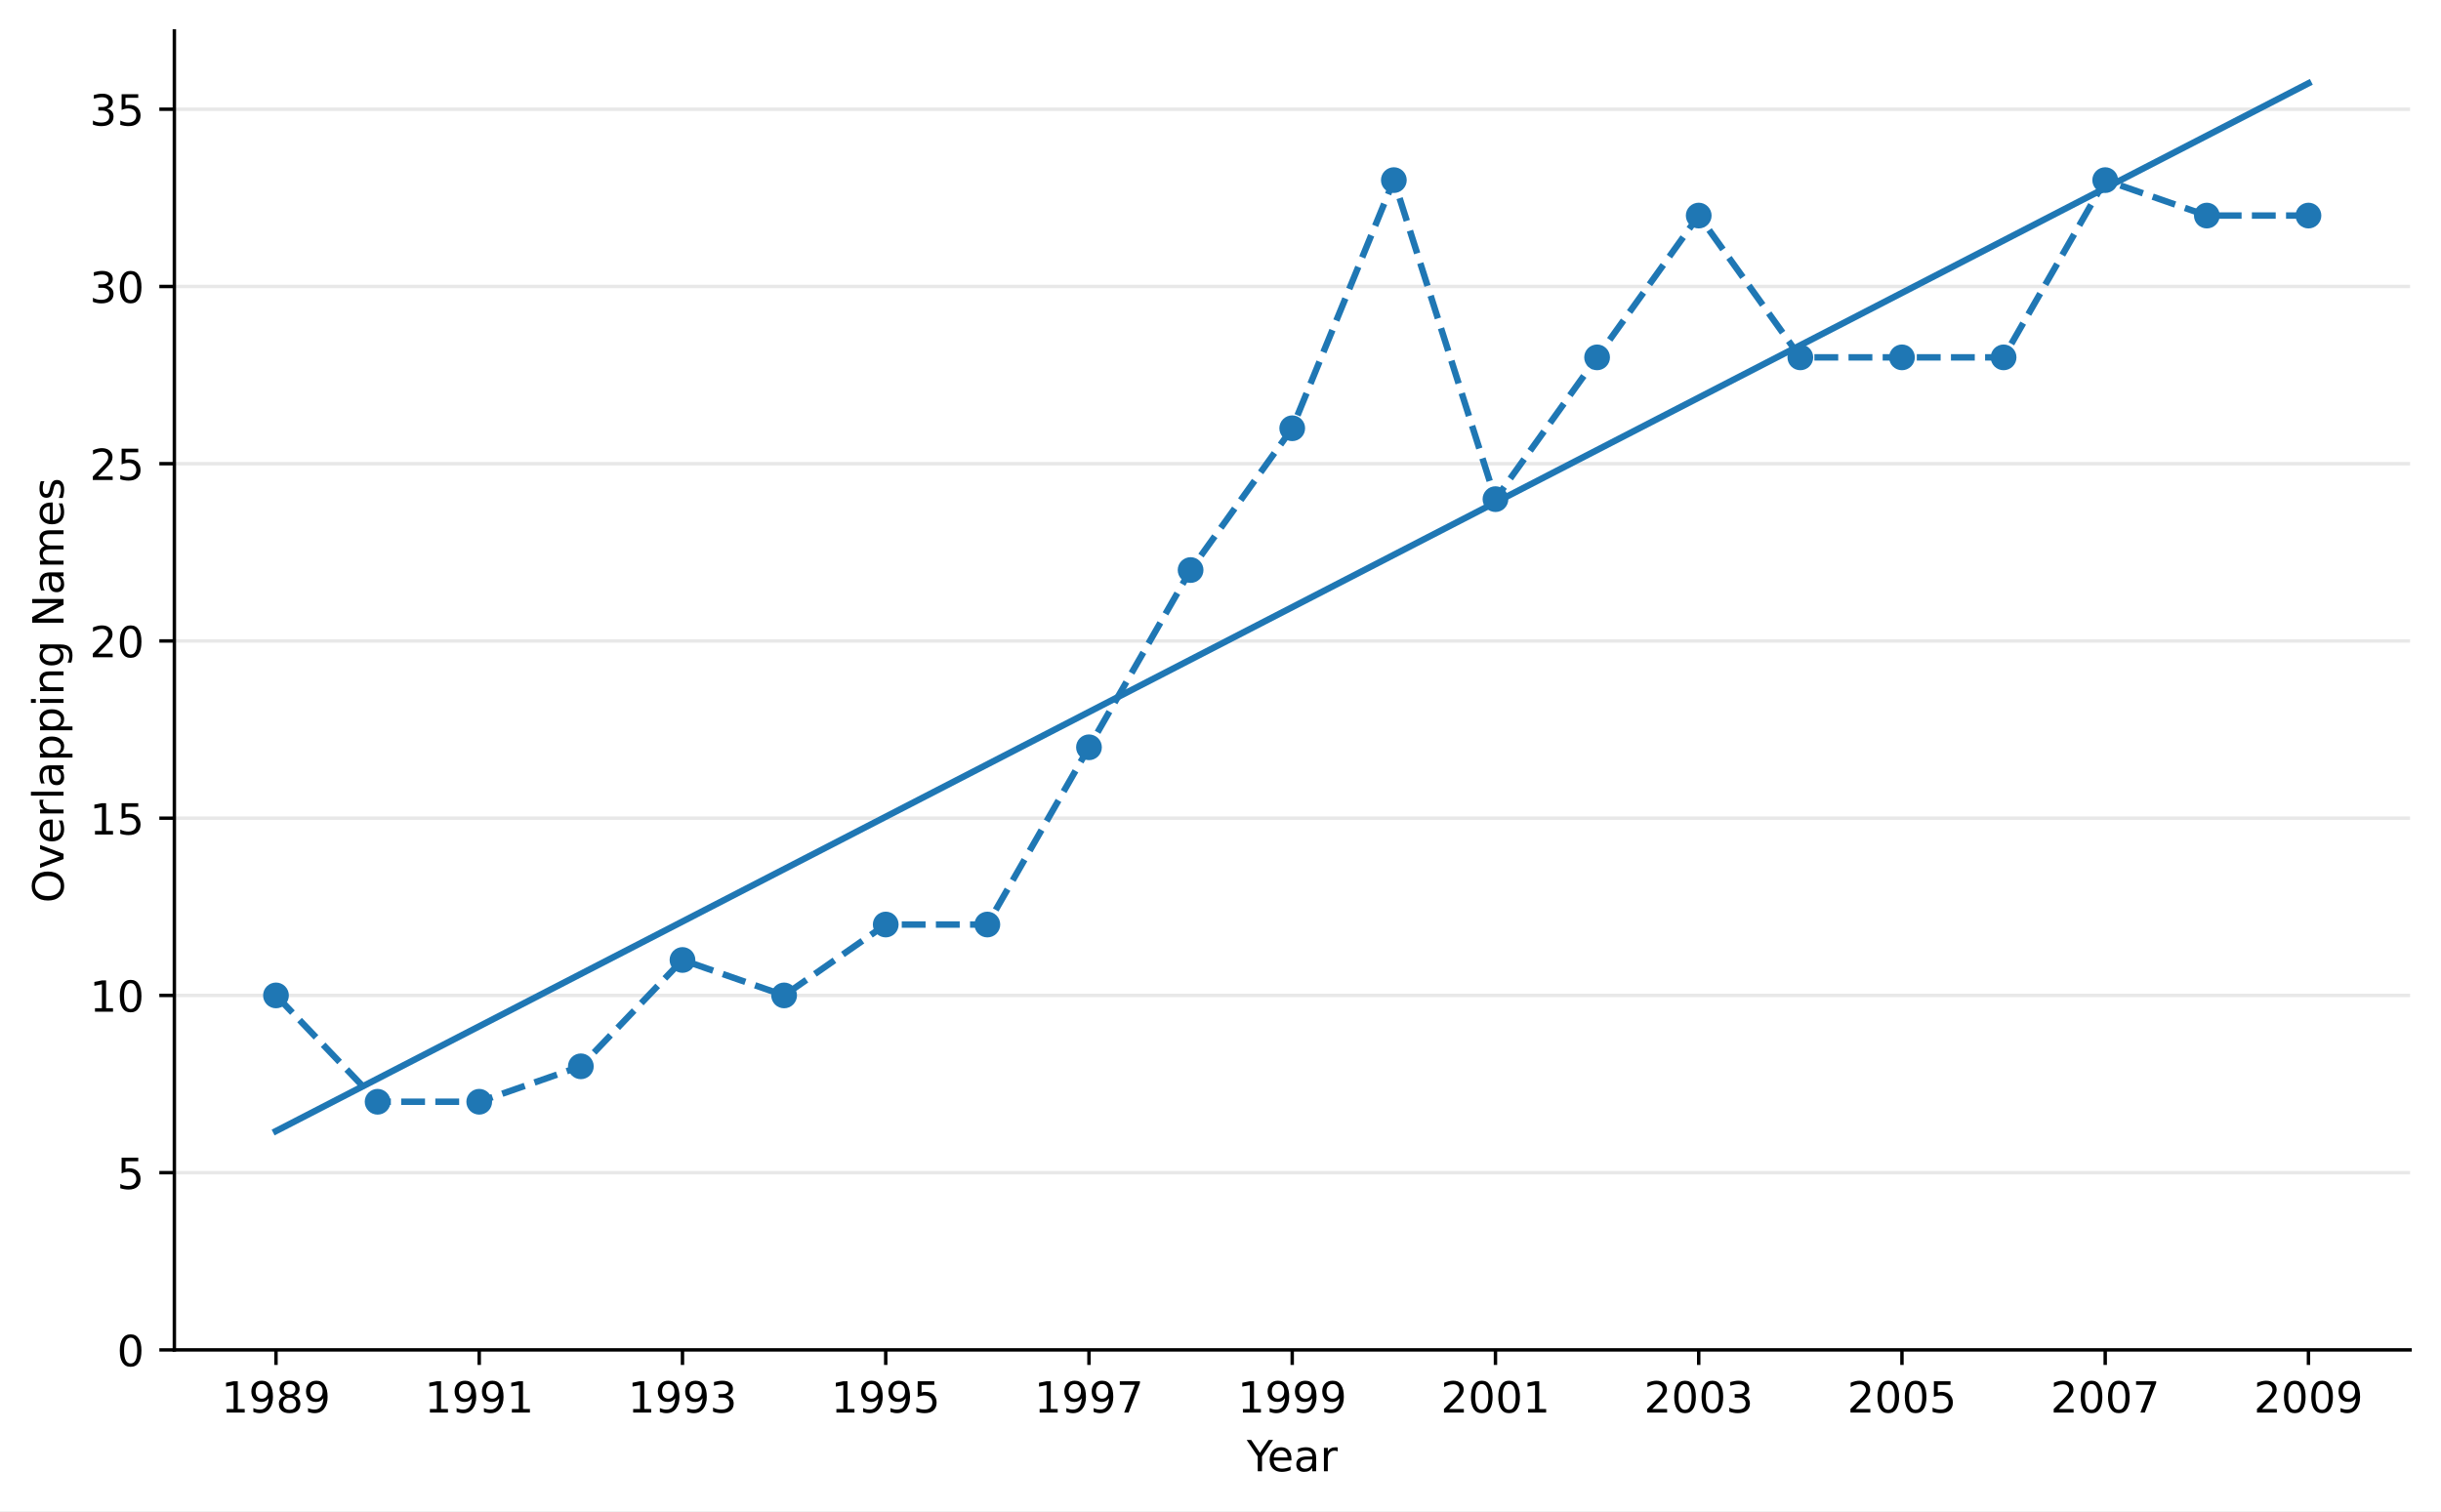
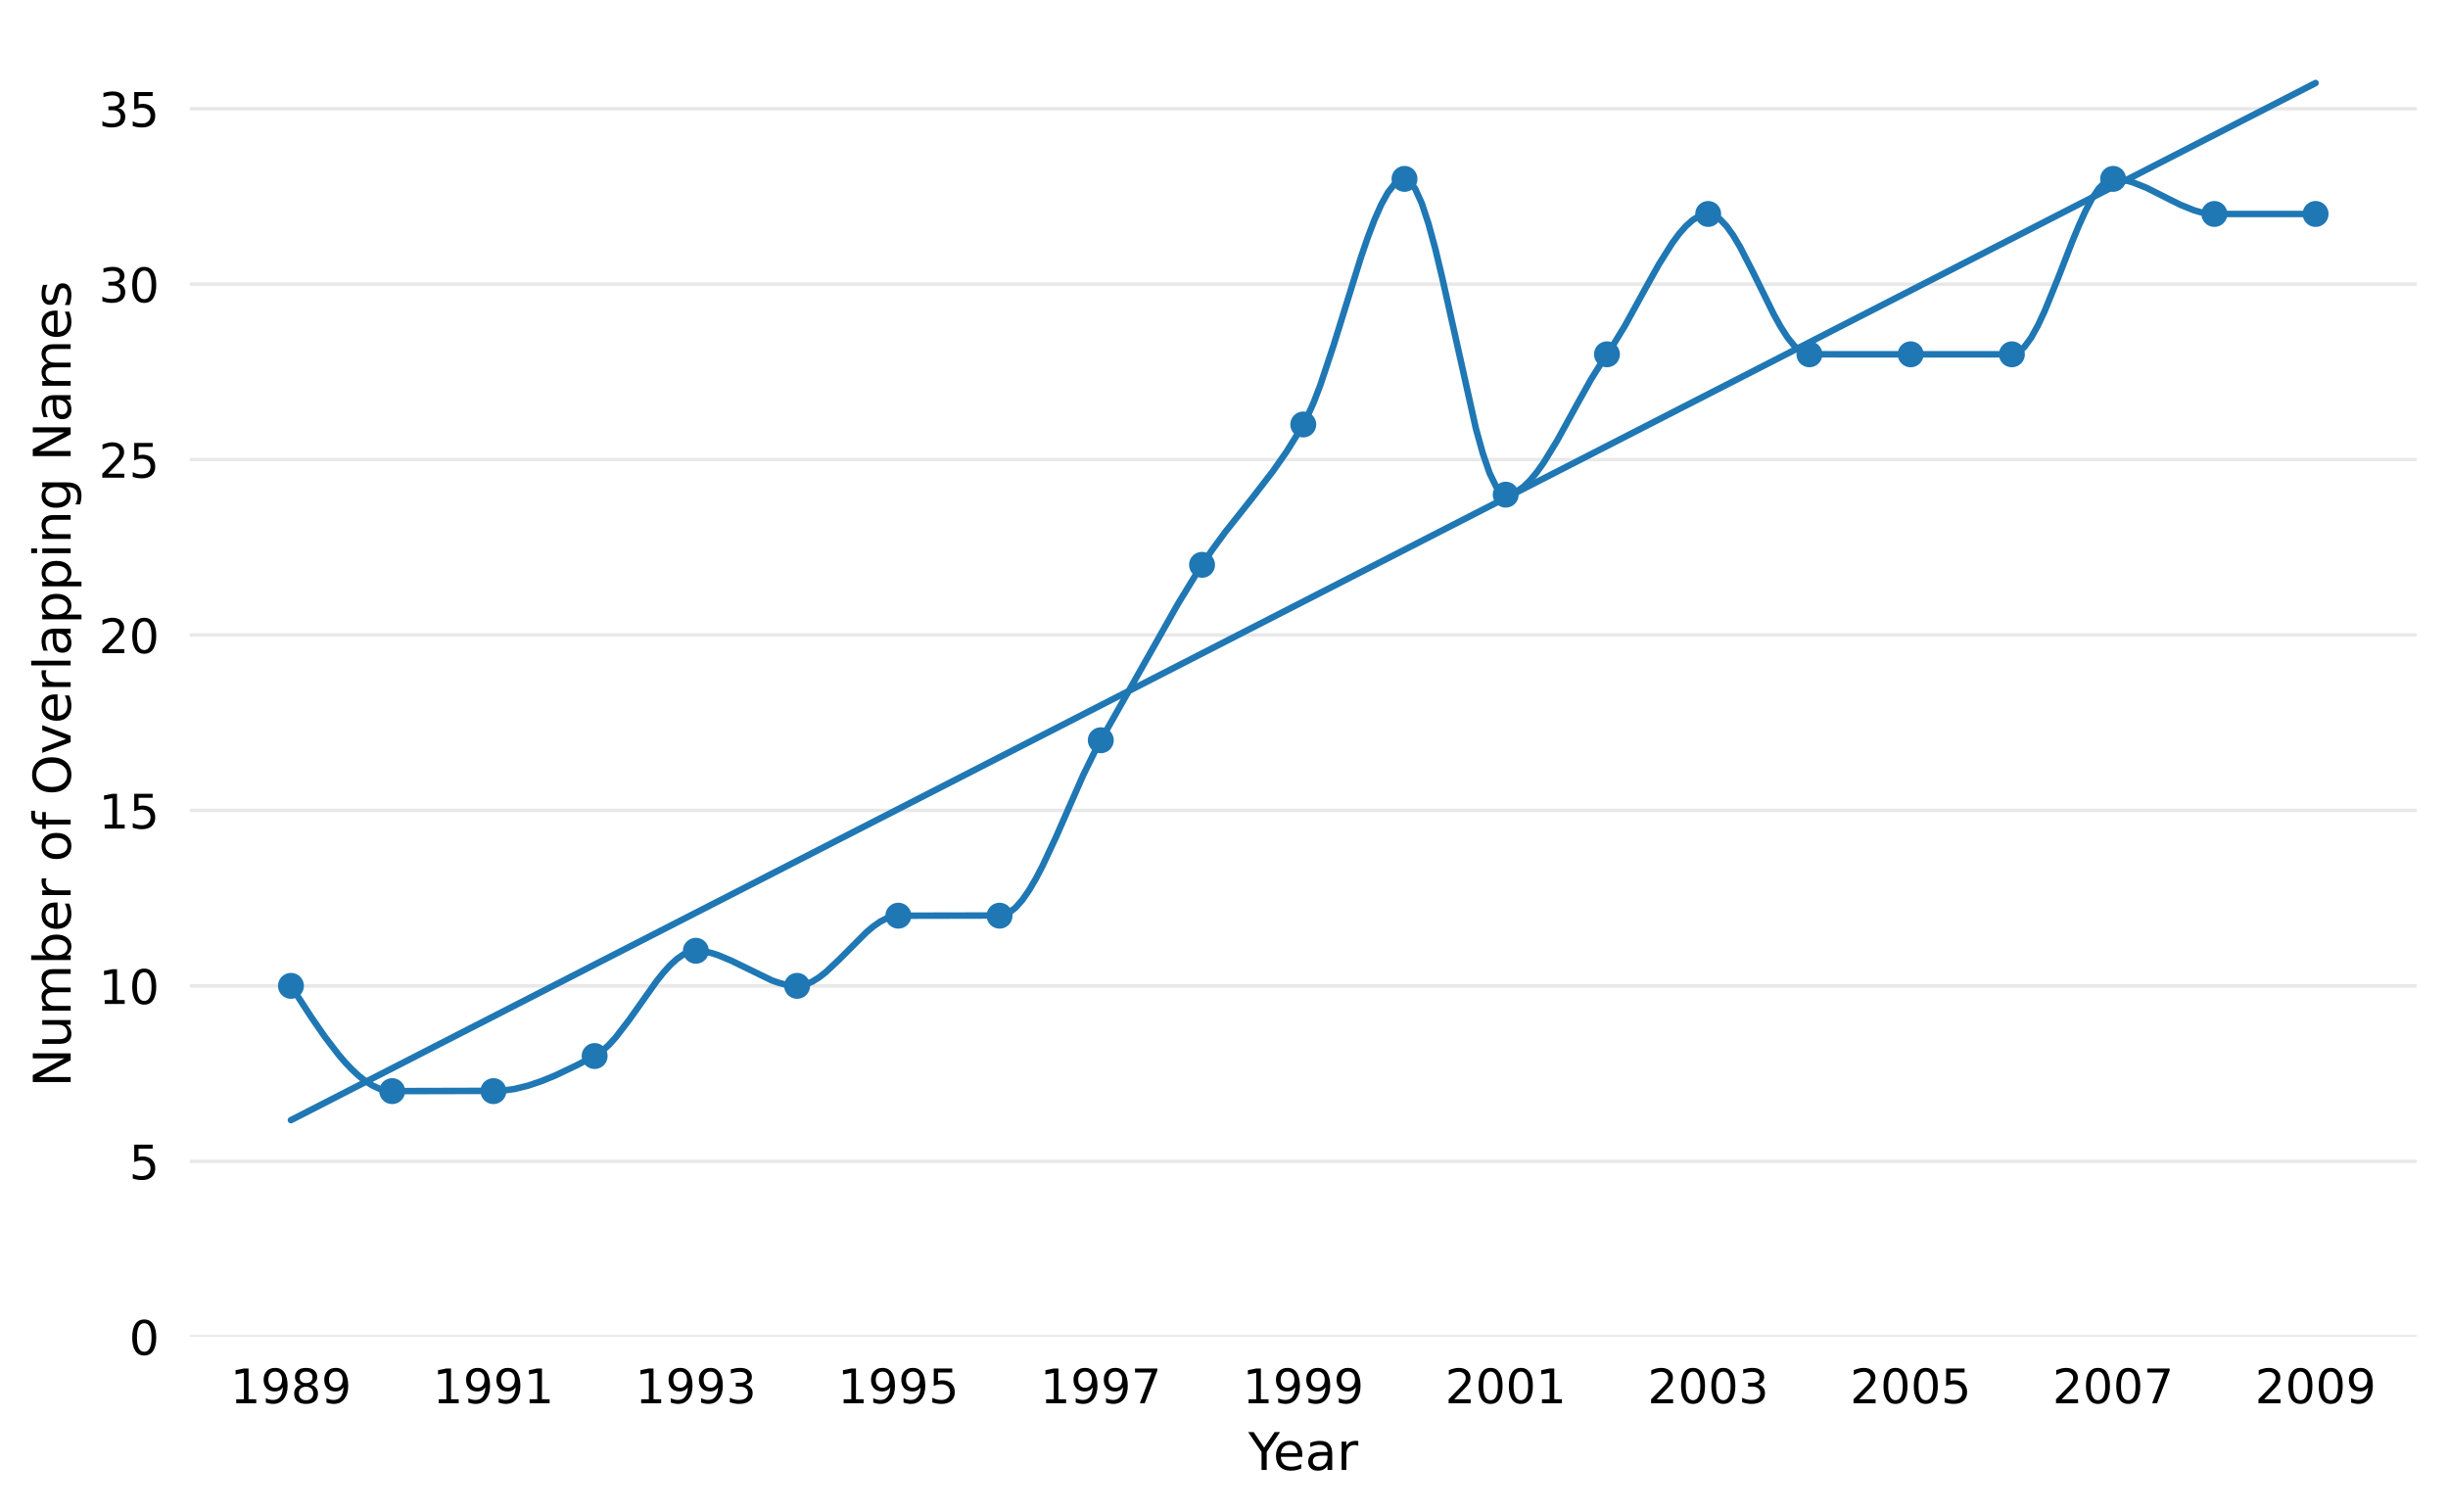
- <svg xmlns="http://www.w3.org/2000/svg" xmlns:xlink="http://www.w3.org/1999/xlink" width="568.433pt" height="351.996pt" viewBox="0 0 568.433 351.996" version="1.1">
+ <svg xmlns="http://www.w3.org/2000/svg" xmlns:xlink="http://www.w3.org/1999/xlink" width="565.341pt" height="349.14pt" viewBox="0 0 565.341 349.14" version="1.1">
  <defs>
    <style type="text/css">*{stroke-linejoin: round; stroke-linecap: butt}</style>
  </defs>
  <g id="figure_1">
    <g id="patch_1">
-       <path d="M 0 351.996  L 568.433 351.996  L 568.433 0  L 0 0  z " style="fill: #ffffff" />
+       <path d="M 0 349.14  L 565.341 349.14  L 565.341 0  L 0 0  z " style="fill: #ffffff" />
    </g>
    <g id="axes_1">
      <g id="patch_2">
-         <path d="M 40.603 314.44  L 561.233 314.44  L 561.233 7.2  L 40.603 7.2  z " style="fill: #ffffff" />
+         <path d="M 43.811 308.68  L 558.141 308.68  L 558.141 7.2  L 43.811 7.2  z " style="fill: #ffffff" />
      </g>
      <g id="matplotlib.axis_1">
        <g id="xtick_1">
-           <g id="line2d_1">
-             <defs>
-               <path id="mfd10e57624" d="M 0 0  L 0 3.5  " style="stroke: #000000; stroke-width: 0.8" />
-             </defs>
-             <g>
-               <use xlink:href="#mfd10e57624" x="64.268" y="314.44" style="stroke: #000000; stroke-width: 0.8" />
-             </g>
-           </g>
          <g id="text_1">
-             <g transform="translate(51.54313 329.0384) scale(0.1 -0.1)">
+             <g transform="translate(53.19239 324.0383) scale(0.11 -0.11)">
              <defs>
                <path id="DejaVuSans-31" d="M 794 531  L 1825 531  L 1825 4091  L 703 3866  L 703 4441  L 1819 4666  L 2450 4666  L 2450 531  L 3481 531  L 3481 0  L 794 0  L 794 531  z " transform="scale(0.015625)" />
                <path id="DejaVuSans-39" d="M 703 97  L 703 672  Q 941 559 1184 500  Q 1428 441 1663 441  Q 2288 441 2617 861  Q 2947 1281 2994 2138  Q 2813 1869 2534 1725  Q 2256 1581 1919 1581  Q 1219 1581 811 2004  Q 403 2428 403 3163  Q 403 3881 828 4315  Q 1253 4750 1959 4750  Q 2769 4750 3195 4129  Q 3622 3509 3622 2328  Q 3622 1225 3098 567  Q 2575 -91 1691 -91  Q 1453 -91 1209 -44  Q 966 3 703 97  z M 1959 2075  Q 2384 2075 2632 2365  Q 2881 2656 2881 3163  Q 2881 3666 2632 3958  Q 2384 4250 1959 4250  Q 1534 4250 1286 3958  Q 1038 3666 1038 3163  Q 1038 2656 1286 2365  Q 1534 2075 1959 2075  z " transform="scale(0.015625)" />
                <path id="DejaVuSans-38" d="M 2034 2216  Q 1584 2216 1326 1975  Q 1069 1734 1069 1313  Q 1069 891 1326 650  Q 1584 409 2034 409  Q 2484 409 2743 651  Q 3003 894 3003 1313  Q 3003 1734 2745 1975  Q 2488 2216 2034 2216  z M 1403 2484  Q 997 2584 770 2862  Q 544 3141 544 3541  Q 544 4100 942 4425  Q 1341 4750 2034 4750  Q 2731 4750 3128 4425  Q 3525 4100 3525 3541  Q 3525 3141 3298 2862  Q 3072 2584 2669 2484  Q 3125 2378 3379 2068  Q 3634 1759 3634 1313  Q 3634 634 3220 271  Q 2806 -91 2034 -91  Q 1263 -91 848 271  Q 434 634 434 1313  Q 434 1759 690 2068  Q 947 2378 1403 2484  z M 1172 3481  Q 1172 3119 1398 2916  Q 1625 2713 2034 2713  Q 2441 2713 2670 2916  Q 2900 3119 2900 3481  Q 2900 3844 2670 4047  Q 2441 4250 2034 4250  Q 1625 4250 1398 4047  Q 1172 3844 1172 3481  z " transform="scale(0.015625)" />
              </defs>
              <use xlink:href="#DejaVuSans-31" />
              <use xlink:href="#DejaVuSans-39" transform="translate(63.62305 0)" />
              <use xlink:href="#DejaVuSans-38" transform="translate(127.2461 0)" />
              <use xlink:href="#DejaVuSans-39" transform="translate(190.8691 0)" />
            </g>
          </g>
        </g>
        <g id="xtick_2">
-           <g id="line2d_2">
-             <g>
-               <use xlink:href="#mfd10e57624" x="111.598" y="314.44" style="stroke: #000000; stroke-width: 0.8" />
-             </g>
-           </g>
          <g id="text_2">
-             <g transform="translate(98.87313 329.0384) scale(0.1 -0.1)">
+             <g transform="translate(99.94966 324.0383) scale(0.11 -0.11)">
              <use xlink:href="#DejaVuSans-31" />
              <use xlink:href="#DejaVuSans-39" transform="translate(63.62305 0)" />
              <use xlink:href="#DejaVuSans-39" transform="translate(127.2461 0)" />
              <use xlink:href="#DejaVuSans-31" transform="translate(190.8691 0)" />
            </g>
          </g>
        </g>
        <g id="xtick_3">
-           <g id="line2d_3">
-             <g>
-               <use xlink:href="#mfd10e57624" x="158.928" y="314.44" style="stroke: #000000; stroke-width: 0.8" />
-             </g>
-           </g>
          <g id="text_3">
-             <g transform="translate(146.2031 329.0384) scale(0.1 -0.1)">
+             <g transform="translate(146.7069 324.0383) scale(0.11 -0.11)">
              <defs>
                <path id="DejaVuSans-33" d="M 2597 2516  Q 3050 2419 3304 2112  Q 3559 1806 3559 1356  Q 3559 666 3084 287  Q 2609 -91 1734 -91  Q 1441 -91 1130 -33  Q 819 25 488 141  L 488 750  Q 750 597 1062 519  Q 1375 441 1716 441  Q 2309 441 2620 675  Q 2931 909 2931 1356  Q 2931 1769 2642 2001  Q 2353 2234 1838 2234  L 1294 2234  L 1294 2753  L 1863 2753  Q 2328 2753 2575 2939  Q 2822 3125 2822 3475  Q 2822 3834 2567 4026  Q 2313 4219 1838 4219  Q 1578 4219 1281 4162  Q 984 4106 628 3988  L 628 4550  Q 988 4650 1302 4700  Q 1616 4750 1894 4750  Q 2613 4750 3031 4423  Q 3450 4097 3450 3541  Q 3450 3153 3228 2886  Q 3006 2619 2597 2516  z " transform="scale(0.015625)" />
              </defs>
              <use xlink:href="#DejaVuSans-31" />
              <use xlink:href="#DejaVuSans-39" transform="translate(63.62305 0)" />
              <use xlink:href="#DejaVuSans-39" transform="translate(127.2461 0)" />
              <use xlink:href="#DejaVuSans-33" transform="translate(190.8691 0)" />
            </g>
          </g>
        </g>
        <g id="xtick_4">
-           <g id="line2d_4">
-             <g>
-               <use xlink:href="#mfd10e57624" x="206.258" y="314.44" style="stroke: #000000; stroke-width: 0.8" />
-             </g>
-           </g>
          <g id="text_4">
-             <g transform="translate(193.5331 329.0384) scale(0.1 -0.1)">
+             <g transform="translate(193.4642 324.0383) scale(0.11 -0.11)">
              <defs>
                <path id="DejaVuSans-35" d="M 691 4666  L 3169 4666  L 3169 4134  L 1269 4134  L 1269 2991  Q 1406 3038 1543 3061  Q 1681 3084 1819 3084  Q 2600 3084 3056 2656  Q 3513 2228 3513 1497  Q 3513 744 3044 326  Q 2575 -91 1722 -91  Q 1428 -91 1123 -41  Q 819 9 494 109  L 494 744  Q 775 591 1075 516  Q 1375 441 1709 441  Q 2250 441 2565 725  Q 2881 1009 2881 1497  Q 2881 1984 2565 2268  Q 2250 2553 1709 2553  Q 1456 2553 1204 2497  Q 953 2441 691 2322  L 691 4666  z " transform="scale(0.015625)" />
              </defs>
              <use xlink:href="#DejaVuSans-31" />
              <use xlink:href="#DejaVuSans-39" transform="translate(63.62305 0)" />
              <use xlink:href="#DejaVuSans-39" transform="translate(127.2461 0)" />
              <use xlink:href="#DejaVuSans-35" transform="translate(190.8691 0)" />
            </g>
          </g>
        </g>
        <g id="xtick_5">
-           <g id="line2d_5">
-             <g>
-               <use xlink:href="#mfd10e57624" x="253.588" y="314.44" style="stroke: #000000; stroke-width: 0.8" />
-             </g>
-           </g>
          <g id="text_5">
-             <g transform="translate(240.8631 329.0384) scale(0.1 -0.1)">
+             <g transform="translate(240.2215 324.0383) scale(0.11 -0.11)">
              <defs>
                <path id="DejaVuSans-37" d="M 525 4666  L 3525 4666  L 3525 4397  L 1831 0  L 1172 0  L 2766 4134  L 525 4134  L 525 4666  z " transform="scale(0.015625)" />
              </defs>
              <use xlink:href="#DejaVuSans-31" />
              <use xlink:href="#DejaVuSans-39" transform="translate(63.62305 0)" />
              <use xlink:href="#DejaVuSans-39" transform="translate(127.2461 0)" />
              <use xlink:href="#DejaVuSans-37" transform="translate(190.8691 0)" />
            </g>
          </g>
        </g>
        <g id="xtick_6">
-           <g id="line2d_6">
-             <g>
-               <use xlink:href="#mfd10e57624" x="300.918" y="314.44" style="stroke: #000000; stroke-width: 0.8" />
-             </g>
-           </g>
          <g id="text_6">
-             <g transform="translate(288.1931 329.0384) scale(0.1 -0.1)">
+             <g transform="translate(286.9787 324.0383) scale(0.11 -0.11)">
              <use xlink:href="#DejaVuSans-31" />
              <use xlink:href="#DejaVuSans-39" transform="translate(63.62305 0)" />
              <use xlink:href="#DejaVuSans-39" transform="translate(127.2461 0)" />
              <use xlink:href="#DejaVuSans-39" transform="translate(190.8691 0)" />
            </g>
          </g>
        </g>
        <g id="xtick_7">
-           <g id="line2d_7">
-             <g>
-               <use xlink:href="#mfd10e57624" x="348.248" y="314.44" style="stroke: #000000; stroke-width: 0.8" />
-             </g>
-           </g>
          <g id="text_7">
-             <g transform="translate(335.5231 329.0384) scale(0.1 -0.1)">
+             <g transform="translate(333.736 324.0383) scale(0.11 -0.11)">
              <defs>
                <path id="DejaVuSans-32" d="M 1228 531  L 3431 531  L 3431 0  L 469 0  L 469 531  Q 828 903 1448 1529  Q 2069 2156 2228 2338  Q 2531 2678 2651 2914  Q 2772 3150 2772 3378  Q 2772 3750 2511 3984  Q 2250 4219 1831 4219  Q 1534 4219 1204 4116  Q 875 4013 500 3803  L 500 4441  Q 881 4594 1212 4672  Q 1544 4750 1819 4750  Q 2544 4750 2975 4387  Q 3406 4025 3406 3419  Q 3406 3131 3298 2873  Q 3191 2616 2906 2266  Q 2828 2175 2409 1742  Q 1991 1309 1228 531  z " transform="scale(0.015625)" />
                <path id="DejaVuSans-30" d="M 2034 4250  Q 1547 4250 1301 3770  Q 1056 3291 1056 2328  Q 1056 1369 1301 889  Q 1547 409 2034 409  Q 2525 409 2770 889  Q 3016 1369 3016 2328  Q 3016 3291 2770 3770  Q 2525 4250 2034 4250  z M 2034 4750  Q 2819 4750 3233 4129  Q 3647 3509 3647 2328  Q 3647 1150 3233 529  Q 2819 -91 2034 -91  Q 1250 -91 836 529  Q 422 1150 422 2328  Q 422 3509 836 4129  Q 1250 4750 2034 4750  z " transform="scale(0.015625)" />
              </defs>
              <use xlink:href="#DejaVuSans-32" />
              <use xlink:href="#DejaVuSans-30" transform="translate(63.62305 0)" />
              <use xlink:href="#DejaVuSans-30" transform="translate(127.2461 0)" />
              <use xlink:href="#DejaVuSans-31" transform="translate(190.8691 0)" />
            </g>
          </g>
        </g>
        <g id="xtick_8">
-           <g id="line2d_8">
-             <g>
-               <use xlink:href="#mfd10e57624" x="395.578" y="314.44" style="stroke: #000000; stroke-width: 0.8" />
-             </g>
-           </g>
          <g id="text_8">
-             <g transform="translate(382.8531 329.0384) scale(0.1 -0.1)">
+             <g transform="translate(380.4933 324.0383) scale(0.11 -0.11)">
              <use xlink:href="#DejaVuSans-32" />
              <use xlink:href="#DejaVuSans-30" transform="translate(63.62305 0)" />
              <use xlink:href="#DejaVuSans-30" transform="translate(127.2461 0)" />
              <use xlink:href="#DejaVuSans-33" transform="translate(190.8691 0)" />
            </g>
          </g>
        </g>
        <g id="xtick_9">
-           <g id="line2d_9">
-             <g>
-               <use xlink:href="#mfd10e57624" x="442.908" y="314.44" style="stroke: #000000; stroke-width: 0.8" />
-             </g>
-           </g>
          <g id="text_9">
-             <g transform="translate(430.1831 329.0384) scale(0.1 -0.1)">
+             <g transform="translate(427.2506 324.0383) scale(0.11 -0.11)">
              <use xlink:href="#DejaVuSans-32" />
              <use xlink:href="#DejaVuSans-30" transform="translate(63.62305 0)" />
              <use xlink:href="#DejaVuSans-30" transform="translate(127.2461 0)" />
              <use xlink:href="#DejaVuSans-35" transform="translate(190.8691 0)" />
            </g>
          </g>
        </g>
        <g id="xtick_10">
-           <g id="line2d_10">
-             <g>
-               <use xlink:href="#mfd10e57624" x="490.238" y="314.44" style="stroke: #000000; stroke-width: 0.8" />
-             </g>
-           </g>
          <g id="text_10">
-             <g transform="translate(477.5131 329.0384) scale(0.1 -0.1)">
+             <g transform="translate(474.0078 324.0383) scale(0.11 -0.11)">
              <use xlink:href="#DejaVuSans-32" />
              <use xlink:href="#DejaVuSans-30" transform="translate(63.62305 0)" />
              <use xlink:href="#DejaVuSans-30" transform="translate(127.2461 0)" />
              <use xlink:href="#DejaVuSans-37" transform="translate(190.8691 0)" />
            </g>
          </g>
        </g>
        <g id="xtick_11">
-           <g id="line2d_11">
-             <g>
-               <use xlink:href="#mfd10e57624" x="537.568" y="314.44" style="stroke: #000000; stroke-width: 0.8" />
-             </g>
-           </g>
          <g id="text_11">
-             <g transform="translate(524.8431 329.0384) scale(0.1 -0.1)">
+             <g transform="translate(520.7651 324.0383) scale(0.11 -0.11)">
              <use xlink:href="#DejaVuSans-32" />
              <use xlink:href="#DejaVuSans-30" transform="translate(63.62305 0)" />
              <use xlink:href="#DejaVuSans-30" transform="translate(127.2461 0)" />
              <use xlink:href="#DejaVuSans-39" transform="translate(190.8691 0)" />
            </g>
          </g>
        </g>
        <g id="text_12">
-           <g transform="translate(290.3306 342.7166) scale(0.1 -0.1)">
+           <g transform="translate(288.2713 339.4441) scale(0.12 -0.12)">
            <defs>
              <path id="DejaVuSans-59" d="M -13 4666  L 666 4666  L 1959 2747  L 3244 4666  L 3922 4666  L 2272 2222  L 2272 0  L 1638 0  L 1638 2222  L -13 4666  z " transform="scale(0.015625)" />
              <path id="DejaVuSans-65" d="M 3597 1894  L 3597 1613  L 953 1613  Q 991 1019 1311 708  Q 1631 397 2203 397  Q 2534 397 2845 478  Q 3156 559 3463 722  L 3463 178  Q 3153 47 2828 -22  Q 2503 -91 2169 -91  Q 1331 -91 842 396  Q 353 884 353 1716  Q 353 2575 817 3079  Q 1281 3584 2069 3584  Q 2775 3584 3186 3129  Q 3597 2675 3597 1894  z M 3022 2063  Q 3016 2534 2758 2815  Q 2500 3097 2075 3097  Q 1594 3097 1305 2825  Q 1016 2553 972 2059  L 3022 2063  z " transform="scale(0.015625)" />
              <path id="DejaVuSans-61" d="M 2194 1759  Q 1497 1759 1228 1600  Q 959 1441 959 1056  Q 959 750 1161 570  Q 1363 391 1709 391  Q 2188 391 2477 730  Q 2766 1069 2766 1631  L 2766 1759  L 2194 1759  z M 3341 1997  L 3341 0  L 2766 0  L 2766 531  Q 2569 213 2275 61  Q 1981 -91 1556 -91  Q 1019 -91 701 211  Q 384 513 384 1019  Q 384 1609 779 1909  Q 1175 2209 1959 2209  L 2766 2209  L 2766 2266  Q 2766 2663 2505 2880  Q 2244 3097 1772 3097  Q 1472 3097 1187 3025  Q 903 2953 641 2809  L 641 3341  Q 956 3463 1253 3523  Q 1550 3584 1831 3584  Q 2591 3584 2966 3190  Q 3341 2797 3341 1997  z " transform="scale(0.015625)" />
              <path id="DejaVuSans-72" d="M 2631 2963  Q 2534 3019 2420 3045  Q 2306 3072 2169 3072  Q 1681 3072 1420 2755  Q 1159 2438 1159 1844  L 1159 0  L 581 0  L 581 3500  L 1159 3500  L 1159 2956  Q 1341 3275 1631 3429  Q 1922 3584 2338 3584  Q 2397 3584 2469 3576  Q 2541 3569 2628 3553  L 2631 2963  z " transform="scale(0.015625)" />
            </defs>
            <use xlink:href="#DejaVuSans-59" />
            <use xlink:href="#DejaVuSans-65" transform="translate(47.83398 0)" />
            <use xlink:href="#DejaVuSans-61" transform="translate(109.3574 0)" />
            <use xlink:href="#DejaVuSans-72" transform="translate(170.6367 0)" />
          </g>
        </g>
      </g>
      <g id="matplotlib.axis_2">
        <g id="ytick_1">
-           <g id="line2d_12">
-             <path d="M 40.603 314.44  L 561.233 314.44  " clip-path="url(#pea39d2c921)" style="fill: none; stroke: #b0b0b0; stroke-opacity: 0.3; stroke-width: 0.8; stroke-linecap: square" />
-           </g>
-           <g id="line2d_13">
-             <defs>
-               <path id="m6680bebe4e" d="M 0 0  L -3.5 0  " style="stroke: #000000; stroke-width: 0.8" />
-             </defs>
-             <g>
-               <use xlink:href="#m6680bebe4e" x="40.603" y="314.44" style="stroke: #000000; stroke-width: 0.8" />
-             </g>
+           <g id="line2d_1">
+             <path d="M 43.811 308.68  L 558.141 308.68  " clip-path="url(#p9904629409)" style="fill: none; stroke: #b0b0b0; stroke-opacity: 0.3; stroke-width: 0.8; stroke-linecap: round" />
          </g>
          <g id="text_13">
-             <g transform="translate(27.24063 318.2392) scale(0.1 -0.1)">
+             <g transform="translate(29.8125 312.8591) scale(0.11 -0.11)">
              <use xlink:href="#DejaVuSans-30" />
            </g>
          </g>
        </g>
        <g id="ytick_2">
-           <g id="line2d_14">
-             <path d="M 40.603 273.155  L 561.233 273.155  " clip-path="url(#pea39d2c921)" style="fill: none; stroke: #b0b0b0; stroke-opacity: 0.3; stroke-width: 0.8; stroke-linecap: square" />
-           </g>
-           <g id="line2d_15">
-             <g>
-               <use xlink:href="#m6680bebe4e" x="40.603" y="273.155" style="stroke: #000000; stroke-width: 0.8" />
-             </g>
+           <g id="line2d_2">
+             <path d="M 43.811 268.169  L 558.141 268.169  " clip-path="url(#p9904629409)" style="fill: none; stroke: #b0b0b0; stroke-opacity: 0.3; stroke-width: 0.8; stroke-linecap: round" />
          </g>
          <g id="text_14">
-             <g transform="translate(27.24063 276.9541) scale(0.1 -0.1)">
+             <g transform="translate(29.8125 272.348) scale(0.11 -0.11)">
              <use xlink:href="#DejaVuSans-35" />
            </g>
          </g>
        </g>
        <g id="ytick_3">
-           <g id="line2d_16">
-             <path d="M 40.603 231.87  L 561.233 231.87  " clip-path="url(#pea39d2c921)" style="fill: none; stroke: #b0b0b0; stroke-opacity: 0.3; stroke-width: 0.8; stroke-linecap: square" />
-           </g>
-           <g id="line2d_17">
-             <g>
-               <use xlink:href="#m6680bebe4e" x="40.603" y="231.87" style="stroke: #000000; stroke-width: 0.8" />
-             </g>
+           <g id="line2d_3">
+             <path d="M 43.811 227.658  L 558.141 227.658  " clip-path="url(#p9904629409)" style="fill: none; stroke: #b0b0b0; stroke-opacity: 0.3; stroke-width: 0.8; stroke-linecap: round" />
          </g>
          <g id="text_15">
-             <g transform="translate(20.87813 235.669) scale(0.1 -0.1)">
+             <g transform="translate(22.81375 231.8369) scale(0.11 -0.11)">
              <use xlink:href="#DejaVuSans-31" />
              <use xlink:href="#DejaVuSans-30" transform="translate(63.62305 0)" />
            </g>
          </g>
        </g>
        <g id="ytick_4">
-           <g id="line2d_18">
-             <path d="M 40.603 190.585  L 561.233 190.585  " clip-path="url(#pea39d2c921)" style="fill: none; stroke: #b0b0b0; stroke-opacity: 0.3; stroke-width: 0.8; stroke-linecap: square" />
-           </g>
-           <g id="line2d_19">
-             <g>
-               <use xlink:href="#m6680bebe4e" x="40.603" y="190.585" style="stroke: #000000; stroke-width: 0.8" />
-             </g>
+           <g id="line2d_4">
+             <path d="M 43.811 187.147  L 558.141 187.147  " clip-path="url(#p9904629409)" style="fill: none; stroke: #b0b0b0; stroke-opacity: 0.3; stroke-width: 0.8; stroke-linecap: round" />
          </g>
          <g id="text_16">
-             <g transform="translate(20.87813 194.3838) scale(0.1 -0.1)">
+             <g transform="translate(22.81375 191.3257) scale(0.11 -0.11)">
              <use xlink:href="#DejaVuSans-31" />
              <use xlink:href="#DejaVuSans-35" transform="translate(63.62305 0)" />
            </g>
          </g>
        </g>
        <g id="ytick_5">
-           <g id="line2d_20">
-             <path d="M 40.603 149.299  L 561.233 149.299  " clip-path="url(#pea39d2c921)" style="fill: none; stroke: #b0b0b0; stroke-opacity: 0.3; stroke-width: 0.8; stroke-linecap: square" />
-           </g>
-           <g id="line2d_21">
-             <g>
-               <use xlink:href="#m6680bebe4e" x="40.603" y="149.299" style="stroke: #000000; stroke-width: 0.8" />
-             </g>
+           <g id="line2d_5">
+             <path d="M 43.811 146.635  L 558.141 146.635  " clip-path="url(#p9904629409)" style="fill: none; stroke: #b0b0b0; stroke-opacity: 0.3; stroke-width: 0.8; stroke-linecap: round" />
          </g>
          <g id="text_17">
-             <g transform="translate(20.87813 153.0987) scale(0.1 -0.1)">
+             <g transform="translate(22.81375 150.8146) scale(0.11 -0.11)">
              <use xlink:href="#DejaVuSans-32" />
              <use xlink:href="#DejaVuSans-30" transform="translate(63.62305 0)" />
            </g>
          </g>
        </g>
        <g id="ytick_6">
-           <g id="line2d_22">
-             <path d="M 40.603 108.014  L 561.233 108.014  " clip-path="url(#pea39d2c921)" style="fill: none; stroke: #b0b0b0; stroke-opacity: 0.3; stroke-width: 0.8; stroke-linecap: square" />
-           </g>
-           <g id="line2d_23">
-             <g>
-               <use xlink:href="#m6680bebe4e" x="40.603" y="108.014" style="stroke: #000000; stroke-width: 0.8" />
-             </g>
+           <g id="line2d_6">
+             <path d="M 43.811 106.124  L 558.141 106.124  " clip-path="url(#p9904629409)" style="fill: none; stroke: #b0b0b0; stroke-opacity: 0.3; stroke-width: 0.8; stroke-linecap: round" />
          </g>
          <g id="text_18">
-             <g transform="translate(20.87813 111.8136) scale(0.1 -0.1)">
+             <g transform="translate(22.81375 110.3035) scale(0.11 -0.11)">
              <use xlink:href="#DejaVuSans-32" />
              <use xlink:href="#DejaVuSans-35" transform="translate(63.62305 0)" />
            </g>
          </g>
        </g>
        <g id="ytick_7">
-           <g id="line2d_24">
-             <path d="M 40.603 66.729  L 561.233 66.729  " clip-path="url(#pea39d2c921)" style="fill: none; stroke: #b0b0b0; stroke-opacity: 0.3; stroke-width: 0.8; stroke-linecap: square" />
-           </g>
-           <g id="line2d_25">
-             <g>
-               <use xlink:href="#m6680bebe4e" x="40.603" y="66.729" style="stroke: #000000; stroke-width: 0.8" />
-             </g>
+           <g id="line2d_7">
+             <path d="M 43.811 65.613  L 558.141 65.613  " clip-path="url(#p9904629409)" style="fill: none; stroke: #b0b0b0; stroke-opacity: 0.3; stroke-width: 0.8; stroke-linecap: round" />
          </g>
          <g id="text_19">
-             <g transform="translate(20.87813 70.52844) scale(0.1 -0.1)">
+             <g transform="translate(22.81375 69.79234) scale(0.11 -0.11)">
              <use xlink:href="#DejaVuSans-33" />
              <use xlink:href="#DejaVuSans-30" transform="translate(63.62305 0)" />
            </g>
          </g>
        </g>
        <g id="ytick_8">
-           <g id="line2d_26">
-             <path d="M 40.603 25.444  L 561.233 25.444  " clip-path="url(#pea39d2c921)" style="fill: none; stroke: #b0b0b0; stroke-opacity: 0.3; stroke-width: 0.8; stroke-linecap: square" />
-           </g>
-           <g id="line2d_27">
-             <g>
-               <use xlink:href="#m6680bebe4e" x="40.603" y="25.444" style="stroke: #000000; stroke-width: 0.8" />
-             </g>
+           <g id="line2d_8">
+             <path d="M 43.811 25.102  L 558.141 25.102  " clip-path="url(#p9904629409)" style="fill: none; stroke: #b0b0b0; stroke-opacity: 0.3; stroke-width: 0.8; stroke-linecap: round" />
          </g>
          <g id="text_20">
-             <g transform="translate(20.87813 29.24331) scale(0.1 -0.1)">
+             <g transform="translate(22.81375 29.2812) scale(0.11 -0.11)">
              <use xlink:href="#DejaVuSans-33" />
              <use xlink:href="#DejaVuSans-35" transform="translate(63.62305 0)" />
            </g>
          </g>
        </g>
        <g id="text_21">
-           <g transform="translate(14.79844 210.3262) rotate(-90) scale(0.1 -0.1)">
+           <g transform="translate(16.31812 251.0478) rotate(-90) scale(0.12 -0.12)">
            <defs>
+               <path id="DejaVuSans-4e" d="M 628 4666  L 1478 4666  L 3547 763  L 3547 4666  L 4159 4666  L 4159 0  L 3309 0  L 1241 3903  L 1241 0  L 628 0  L 628 4666  z " transform="scale(0.015625)" />
+               <path id="DejaVuSans-75" d="M 544 1381  L 544 3500  L 1119 3500  L 1119 1403  Q 1119 906 1312 657  Q 1506 409 1894 409  Q 2359 409 2629 706  Q 2900 1003 2900 1516  L 2900 3500  L 3475 3500  L 3475 0  L 2900 0  L 2900 538  Q 2691 219 2414 64  Q 2138 -91 1772 -91  Q 1169 -91 856 284  Q 544 659 544 1381  z M 1991 3584  L 1991 3584  z " transform="scale(0.015625)" />
+               <path id="DejaVuSans-6d" d="M 3328 2828  Q 3544 3216 3844 3400  Q 4144 3584 4550 3584  Q 5097 3584 5394 3201  Q 5691 2819 5691 2113  L 5691 0  L 5113 0  L 5113 2094  Q 5113 2597 4934 2840  Q 4756 3084 4391 3084  Q 3944 3084 3684 2787  Q 3425 2491 3425 1978  L 3425 0  L 2847 0  L 2847 2094  Q 2847 2600 2669 2842  Q 2491 3084 2119 3084  Q 1678 3084 1418 2786  Q 1159 2488 1159 1978  L 1159 0  L 581 0  L 581 3500  L 1159 3500  L 1159 2956  Q 1356 3278 1631 3431  Q 1906 3584 2284 3584  Q 2666 3584 2933 3390  Q 3200 3197 3328 2828  z " transform="scale(0.015625)" />
+               <path id="DejaVuSans-62" d="M 3116 1747  Q 3116 2381 2855 2742  Q 2594 3103 2138 3103  Q 1681 3103 1420 2742  Q 1159 2381 1159 1747  Q 1159 1113 1420 752  Q 1681 391 2138 391  Q 2594 391 2855 752  Q 3116 1113 3116 1747  z M 1159 2969  Q 1341 3281 1617 3432  Q 1894 3584 2278 3584  Q 2916 3584 3314 3078  Q 3713 2572 3713 1747  Q 3713 922 3314 415  Q 2916 -91 2278 -91  Q 1894 -91 1617 61  Q 1341 213 1159 525  L 1159 0  L 581 0  L 581 4863  L 1159 4863  L 1159 2969  z " transform="scale(0.015625)" />
+               <path id="DejaVuSans-20" transform="scale(0.015625)" />
+               <path id="DejaVuSans-6f" d="M 1959 3097  Q 1497 3097 1228 2736  Q 959 2375 959 1747  Q 959 1119 1226 758  Q 1494 397 1959 397  Q 2419 397 2687 759  Q 2956 1122 2956 1747  Q 2956 2369 2687 2733  Q 2419 3097 1959 3097  z M 1959 3584  Q 2709 3584 3137 3096  Q 3566 2609 3566 1747  Q 3566 888 3137 398  Q 2709 -91 1959 -91  Q 1206 -91 779 398  Q 353 888 353 1747  Q 353 2609 779 3096  Q 1206 3584 1959 3584  z " transform="scale(0.015625)" />
+               <path id="DejaVuSans-66" d="M 2375 4863  L 2375 4384  L 1825 4384  Q 1516 4384 1395 4259  Q 1275 4134 1275 3809  L 1275 3500  L 2222 3500  L 2222 3053  L 1275 3053  L 1275 0  L 697 0  L 697 3053  L 147 3053  L 147 3500  L 697 3500  L 697 3744  Q 697 4328 969 4595  Q 1241 4863 1831 4863  L 2375 4863  z " transform="scale(0.015625)" />
              <path id="DejaVuSans-4f" d="M 2522 4238  Q 1834 4238 1429 3725  Q 1025 3213 1025 2328  Q 1025 1447 1429 934  Q 1834 422 2522 422  Q 3209 422 3611 934  Q 4013 1447 4013 2328  Q 4013 3213 3611 3725  Q 3209 4238 2522 4238  z M 2522 4750  Q 3503 4750 4090 4092  Q 4678 3434 4678 2328  Q 4678 1225 4090 567  Q 3503 -91 2522 -91  Q 1538 -91 948 565  Q 359 1222 359 2328  Q 359 3434 948 4092  Q 1538 4750 2522 4750  z " transform="scale(0.015625)" />
              <path id="DejaVuSans-76" d="M 191 3500  L 800 3500  L 1894 563  L 2988 3500  L 3597 3500  L 2284 0  L 1503 0  L 191 3500  z " transform="scale(0.015625)" />
              <path id="DejaVuSans-6c" d="M 603 4863  L 1178 4863  L 1178 0  L 603 0  L 603 4863  z " transform="scale(0.015625)" />
              <path id="DejaVuSans-70" d="M 1159 525  L 1159 -1331  L 581 -1331  L 581 3500  L 1159 3500  L 1159 2969  Q 1341 3281 1617 3432  Q 1894 3584 2278 3584  Q 2916 3584 3314 3078  Q 3713 2572 3713 1747  Q 3713 922 3314 415  Q 2916 -91 2278 -91  Q 1894 -91 1617 61  Q 1341 213 1159 525  z M 3116 1747  Q 3116 2381 2855 2742  Q 2594 3103 2138 3103  Q 1681 3103 1420 2742  Q 1159 2381 1159 1747  Q 1159 1113 1420 752  Q 1681 391 2138 391  Q 2594 391 2855 752  Q 3116 1113 3116 1747  z " transform="scale(0.015625)" />
              <path id="DejaVuSans-69" d="M 603 3500  L 1178 3500  L 1178 0  L 603 0  L 603 3500  z M 603 4863  L 1178 4863  L 1178 4134  L 603 4134  L 603 4863  z " transform="scale(0.015625)" />
              <path id="DejaVuSans-6e" d="M 3513 2113  L 3513 0  L 2938 0  L 2938 2094  Q 2938 2591 2744 2837  Q 2550 3084 2163 3084  Q 1697 3084 1428 2787  Q 1159 2491 1159 1978  L 1159 0  L 581 0  L 581 3500  L 1159 3500  L 1159 2956  Q 1366 3272 1645 3428  Q 1925 3584 2291 3584  Q 2894 3584 3203 3211  Q 3513 2838 3513 2113  z " transform="scale(0.015625)" />
              <path id="DejaVuSans-67" d="M 2906 1791  Q 2906 2416 2648 2759  Q 2391 3103 1925 3103  Q 1463 3103 1205 2759  Q 947 2416 947 1791  Q 947 1169 1205 825  Q 1463 481 1925 481  Q 2391 481 2648 825  Q 2906 1169 2906 1791  z M 3481 434  Q 3481 -459 3084 -895  Q 2688 -1331 1869 -1331  Q 1566 -1331 1297 -1286  Q 1028 -1241 775 -1147  L 775 -588  Q 1028 -725 1275 -790  Q 1522 -856 1778 -856  Q 2344 -856 2625 -561  Q 2906 -266 2906 331  L 2906 616  Q 2728 306 2450 153  Q 2172 0 1784 0  Q 1141 0 747 490  Q 353 981 353 1791  Q 353 2603 747 3093  Q 1141 3584 1784 3584  Q 2172 3584 2450 3431  Q 2728 3278 2906 2969  L 2906 3500  L 3481 3500  L 3481 434  z " transform="scale(0.015625)" />
-               <path id="DejaVuSans-20" transform="scale(0.015625)" />
-               <path id="DejaVuSans-4e" d="M 628 4666  L 1478 4666  L 3547 763  L 3547 4666  L 4159 4666  L 4159 0  L 3309 0  L 1241 3903  L 1241 0  L 628 0  L 628 4666  z " transform="scale(0.015625)" />
-               <path id="DejaVuSans-6d" d="M 3328 2828  Q 3544 3216 3844 3400  Q 4144 3584 4550 3584  Q 5097 3584 5394 3201  Q 5691 2819 5691 2113  L 5691 0  L 5113 0  L 5113 2094  Q 5113 2597 4934 2840  Q 4756 3084 4391 3084  Q 3944 3084 3684 2787  Q 3425 2491 3425 1978  L 3425 0  L 2847 0  L 2847 2094  Q 2847 2600 2669 2842  Q 2491 3084 2119 3084  Q 1678 3084 1418 2786  Q 1159 2488 1159 1978  L 1159 0  L 581 0  L 581 3500  L 1159 3500  L 1159 2956  Q 1356 3278 1631 3431  Q 1906 3584 2284 3584  Q 2666 3584 2933 3390  Q 3200 3197 3328 2828  z " transform="scale(0.015625)" />
              <path id="DejaVuSans-73" d="M 2834 3397  L 2834 2853  Q 2591 2978 2328 3040  Q 2066 3103 1784 3103  Q 1356 3103 1142 2972  Q 928 2841 928 2578  Q 928 2378 1081 2264  Q 1234 2150 1697 2047  L 1894 2003  Q 2506 1872 2764 1633  Q 3022 1394 3022 966  Q 3022 478 2636 193  Q 2250 -91 1575 -91  Q 1294 -91 989 -36  Q 684 19 347 128  L 347 722  Q 666 556 975 473  Q 1284 391 1588 391  Q 1994 391 2212 530  Q 2431 669 2431 922  Q 2431 1156 2273 1281  Q 2116 1406 1581 1522  L 1381 1569  Q 847 1681 609 1914  Q 372 2147 372 2553  Q 372 3047 722 3315  Q 1072 3584 1716 3584  Q 2034 3584 2315 3537  Q 2597 3491 2834 3397  z " transform="scale(0.015625)" />
            </defs>
-             <use xlink:href="#DejaVuSans-4f" />
-             <use xlink:href="#DejaVuSans-76" transform="translate(78.71094 0)" />
-             <use xlink:href="#DejaVuSans-65" transform="translate(137.8906 0)" />
-             <use xlink:href="#DejaVuSans-72" transform="translate(199.4141 0)" />
-             <use xlink:href="#DejaVuSans-6c" transform="translate(240.5273 0)" />
-             <use xlink:href="#DejaVuSans-61" transform="translate(268.3105 0)" />
-             <use xlink:href="#DejaVuSans-70" transform="translate(329.5898 0)" />
-             <use xlink:href="#DejaVuSans-70" transform="translate(393.0664 0)" />
-             <use xlink:href="#DejaVuSans-69" transform="translate(456.543 0)" />
-             <use xlink:href="#DejaVuSans-6e" transform="translate(484.3262 0)" />
-             <use xlink:href="#DejaVuSans-67" transform="translate(547.7051 0)" />
-             <use xlink:href="#DejaVuSans-20" transform="translate(611.1816 0)" />
-             <use xlink:href="#DejaVuSans-4e" transform="translate(642.9688 0)" />
-             <use xlink:href="#DejaVuSans-61" transform="translate(717.7734 0)" />
-             <use xlink:href="#DejaVuSans-6d" transform="translate(779.0527 0)" />
-             <use xlink:href="#DejaVuSans-65" transform="translate(876.4648 0)" />
-             <use xlink:href="#DejaVuSans-73" transform="translate(937.9883 0)" />
-           </g>
-         </g>
-       </g>
-       <g id="line2d_28">
-         <path d="M 64.268 231.87  L 87.933 256.641  L 111.598 256.641  L 135.263 248.384  L 158.928 223.613  L 182.593 231.87  L 206.258 215.356  L 229.923 215.356  L 253.588 174.071  L 277.253 132.785  L 300.918 99.757  L 324.583 41.958  L 348.248 116.271  L 371.913 83.243  L 395.578 50.215  L 419.243 83.243  L 442.908 83.243  L 466.573 83.243  L 490.238 41.958  L 513.903 50.215  L 537.568 50.215  " clip-path="url(#pea39d2c921)" style="fill: none; stroke-dasharray: 5.55,2.4; stroke-dashoffset: 0; stroke: #1f77b4; stroke-width: 1.5" />
+             <use xlink:href="#DejaVuSans-4e" />
+             <use xlink:href="#DejaVuSans-75" transform="translate(74.80469 0)" />
+             <use xlink:href="#DejaVuSans-6d" transform="translate(138.1836 0)" />
+             <use xlink:href="#DejaVuSans-62" transform="translate(235.5957 0)" />
+             <use xlink:href="#DejaVuSans-65" transform="translate(299.0723 0)" />
+             <use xlink:href="#DejaVuSans-72" transform="translate(360.5957 0)" />
+             <use xlink:href="#DejaVuSans-20" transform="translate(401.709 0)" />
+             <use xlink:href="#DejaVuSans-6f" transform="translate(433.4961 0)" />
+             <use xlink:href="#DejaVuSans-66" transform="translate(494.6777 0)" />
+             <use xlink:href="#DejaVuSans-20" transform="translate(529.8828 0)" />
+             <use xlink:href="#DejaVuSans-4f" transform="translate(561.6699 0)" />
+             <use xlink:href="#DejaVuSans-76" transform="translate(640.3809 0)" />
+             <use xlink:href="#DejaVuSans-65" transform="translate(699.5605 0)" />
+             <use xlink:href="#DejaVuSans-72" transform="translate(761.084 0)" />
+             <use xlink:href="#DejaVuSans-6c" transform="translate(802.1973 0)" />
+             <use xlink:href="#DejaVuSans-61" transform="translate(829.9805 0)" />
+             <use xlink:href="#DejaVuSans-70" transform="translate(891.2598 0)" />
+             <use xlink:href="#DejaVuSans-70" transform="translate(954.7363 0)" />
+             <use xlink:href="#DejaVuSans-69" transform="translate(1018.213 0)" />
+             <use xlink:href="#DejaVuSans-6e" transform="translate(1045.996 0)" />
+             <use xlink:href="#DejaVuSans-67" transform="translate(1109.375 0)" />
+             <use xlink:href="#DejaVuSans-20" transform="translate(1172.852 0)" />
+             <use xlink:href="#DejaVuSans-4e" transform="translate(1204.639 0)" />
+             <use xlink:href="#DejaVuSans-61" transform="translate(1279.443 0)" />
+             <use xlink:href="#DejaVuSans-6d" transform="translate(1340.723 0)" />
+             <use xlink:href="#DejaVuSans-65" transform="translate(1438.135 0)" />
+             <use xlink:href="#DejaVuSans-73" transform="translate(1499.658 0)" />
+           </g>
+         </g>
+       </g>
+       <g id="line2d_9">
+         <path d="M 67.19 227.658  L 71.881 234.876  L 75.009 239.397  L 78.136 243.482  L 79.7 245.306  L 81.264 246.955  L 82.828 248.408  L 84.392 249.643  L 85.955 250.638  L 87.519 251.371  L 89.083 251.82  L 90.647 251.964  L 115.667 251.9  L 118.795 251.478  L 121.922 250.711  L 125.05 249.657  L 128.178 248.375  L 132.869 246.151  L 137.56 243.735  L 139.124 242.656  L 140.688 241.217  L 142.252 239.484  L 145.379 235.397  L 151.634 226.573  L 153.198 224.613  L 154.762 222.883  L 156.326 221.448  L 157.89 220.373  L 159.453 219.724  L 161.017 219.56  L 162.581 219.704  L 164.145 220.03  L 165.709 220.51  L 168.836 221.814  L 178.219 226.384  L 179.783 226.936  L 181.346 227.351  L 182.91 227.599  L 184.474 227.644  L 186.038 227.337  L 187.602 226.667  L 189.165 225.693  L 190.729 224.474  L 193.857 221.529  L 200.112 215.251  L 201.676 213.94  L 203.239 212.848  L 204.803 212.034  L 206.367 211.557  L 209.495 211.453  L 231.388 211.409  L 232.951 210.822  L 234.515 209.609  L 236.079 207.841  L 237.643 205.592  L 239.207 202.934  L 240.77 199.94  L 243.898 193.237  L 250.153 179  L 253.281 172.631  L 272.046 139.429  L 276.738 131.768  L 279.865 127.078  L 282.993 122.822  L 289.248 114.93  L 293.939 108.849  L 297.067 104.383  L 300.194 99.378  L 301.758 96.547  L 303.322 93.074  L 304.886 89.011  L 308.013 79.634  L 314.268 59.503  L 315.832 54.94  L 317.396 50.823  L 318.96 47.284  L 320.524 44.451  L 322.087 42.453  L 323.651 41.421  L 325.215 41.595  L 326.779 43.496  L 328.343 46.947  L 329.906 51.689  L 331.47 57.458  L 333.034 63.994  L 340.853 98.995  L 342.417 104.627  L 343.98 109.192  L 345.544 112.428  L 347.108 114.073  L 348.672 114.124  L 350.236 113.524  L 351.799 112.437  L 353.363 110.921  L 354.927 109.034  L 356.491 106.835  L 359.618 101.733  L 364.31 93.193  L 367.437 87.587  L 370.565 82.594  L 372.129 80.35  L 375.256 75.235  L 379.948 66.69  L 383.075 61.09  L 386.203 56.111  L 387.767 54  L 389.33 52.218  L 390.894 50.825  L 392.458 49.878  L 394.022 49.435  L 395.585 49.615  L 397.149 50.571  L 398.713 52.198  L 400.277 54.381  L 401.841 57.004  L 404.968 63.102  L 409.66 72.635  L 411.223 75.449  L 412.787 77.889  L 414.351 79.836  L 415.915 81.176  L 417.478 81.791  L 425.297 81.818  L 464.392 81.818  L 465.956 81.44  L 467.52 80.11  L 469.084 77.962  L 470.647 75.141  L 472.211 71.793  L 475.339 64.097  L 478.466 56.036  L 480.03 52.233  L 481.594 48.776  L 483.158 45.81  L 484.721 43.48  L 486.285 41.932  L 487.849 41.312  L 489.413 41.391  L 490.977 41.666  L 492.54 42.103  L 495.668 43.347  L 500.359 45.703  L 503.487 47.26  L 506.614 48.535  L 508.178 48.993  L 509.742 49.294  L 511.306 49.408  L 534.763 49.409  L 534.763 49.409  " clip-path="url(#p9904629409)" style="fill: none; stroke: #1f77b4; stroke-width: 1.5; stroke-linecap: round" />
+       </g>
+       <g id="line2d_10">
+         <path d="M 67.19 258.664  L 534.763 19.174  " clip-path="url(#p9904629409)" style="fill: none; stroke: #1f77b4; stroke-width: 1.5; stroke-linecap: round" />
+       </g>
+       <g id="PathCollection_1">
        <defs>
-           <path id="m7b5193b06d" d="M 0 2.5  C 0.663 2.5 1.299 2.237 1.768 1.768  C 2.237 1.299 2.5 0.663 2.5 0  C 2.5 -0.663 2.237 -1.299 1.768 -1.768  C 1.299 -2.237 0.663 -2.5 0 -2.5  C -0.663 -2.5 -1.299 -2.237 -1.768 -1.768  C -2.237 -1.299 -2.5 -0.663 -2.5 0  C -2.5 0.663 -2.237 1.299 -1.768 1.768  C -1.299 2.237 -0.663 2.5 0 2.5  z " style="stroke: #1f77b4" />
+           <path id="m177253767b" d="M 0 2.5  C 0.663 2.5 1.299 2.237 1.768 1.768  C 2.237 1.299 2.5 0.663 2.5 0  C 2.5 -0.663 2.237 -1.299 1.768 -1.768  C 1.299 -2.237 0.663 -2.5 0 -2.5  C -0.663 -2.5 -1.299 -2.237 -1.768 -1.768  C -2.237 -1.299 -2.5 -0.663 -2.5 0  C -2.5 0.663 -2.237 1.299 -1.768 1.768  C -1.299 2.237 -0.663 2.5 0 2.5  z " style="stroke: #1f77b4" />
        </defs>
-         <g clip-path="url(#pea39d2c921)">
-           <use xlink:href="#m7b5193b06d" x="64.268" y="231.87" style="fill: #1f77b4; stroke: #1f77b4" />
-           <use xlink:href="#m7b5193b06d" x="87.933" y="256.641" style="fill: #1f77b4; stroke: #1f77b4" />
-           <use xlink:href="#m7b5193b06d" x="111.598" y="256.641" style="fill: #1f77b4; stroke: #1f77b4" />
-           <use xlink:href="#m7b5193b06d" x="135.263" y="248.384" style="fill: #1f77b4; stroke: #1f77b4" />
-           <use xlink:href="#m7b5193b06d" x="158.928" y="223.613" style="fill: #1f77b4; stroke: #1f77b4" />
-           <use xlink:href="#m7b5193b06d" x="182.593" y="231.87" style="fill: #1f77b4; stroke: #1f77b4" />
-           <use xlink:href="#m7b5193b06d" x="206.258" y="215.356" style="fill: #1f77b4; stroke: #1f77b4" />
-           <use xlink:href="#m7b5193b06d" x="229.923" y="215.356" style="fill: #1f77b4; stroke: #1f77b4" />
-           <use xlink:href="#m7b5193b06d" x="253.588" y="174.071" style="fill: #1f77b4; stroke: #1f77b4" />
-           <use xlink:href="#m7b5193b06d" x="277.253" y="132.785" style="fill: #1f77b4; stroke: #1f77b4" />
-           <use xlink:href="#m7b5193b06d" x="300.918" y="99.757" style="fill: #1f77b4; stroke: #1f77b4" />
-           <use xlink:href="#m7b5193b06d" x="324.583" y="41.958" style="fill: #1f77b4; stroke: #1f77b4" />
-           <use xlink:href="#m7b5193b06d" x="348.248" y="116.271" style="fill: #1f77b4; stroke: #1f77b4" />
-           <use xlink:href="#m7b5193b06d" x="371.913" y="83.243" style="fill: #1f77b4; stroke: #1f77b4" />
-           <use xlink:href="#m7b5193b06d" x="395.578" y="50.215" style="fill: #1f77b4; stroke: #1f77b4" />
-           <use xlink:href="#m7b5193b06d" x="419.243" y="83.243" style="fill: #1f77b4; stroke: #1f77b4" />
-           <use xlink:href="#m7b5193b06d" x="442.908" y="83.243" style="fill: #1f77b4; stroke: #1f77b4" />
-           <use xlink:href="#m7b5193b06d" x="466.573" y="83.243" style="fill: #1f77b4; stroke: #1f77b4" />
-           <use xlink:href="#m7b5193b06d" x="490.238" y="41.958" style="fill: #1f77b4; stroke: #1f77b4" />
-           <use xlink:href="#m7b5193b06d" x="513.903" y="50.215" style="fill: #1f77b4; stroke: #1f77b4" />
-           <use xlink:href="#m7b5193b06d" x="537.568" y="50.215" style="fill: #1f77b4; stroke: #1f77b4" />
-         </g>
-       </g>
-       <g id="line2d_29">
-         <path d="M 64.268 263.468  L 537.568 19.403  " clip-path="url(#pea39d2c921)" style="fill: none; stroke: #1f77b4; stroke-width: 1.5; stroke-linecap: square" />
-       </g>
-       <g id="patch_3">
-         <path d="M 40.603 314.44  L 40.603 7.2  " style="fill: none; stroke: #000000; stroke-width: 0.8; stroke-linejoin: miter; stroke-linecap: square" />
-       </g>
-       <g id="patch_4">
-         <path d="M 40.603 314.44  L 561.233 314.44  " style="fill: none; stroke: #000000; stroke-width: 0.8; stroke-linejoin: miter; stroke-linecap: square" />
+         <g clip-path="url(#p9904629409)">
+           <use xlink:href="#m177253767b" x="67.19" y="227.658" style="fill: #1f77b4; stroke: #1f77b4" />
+           <use xlink:href="#m177253767b" x="90.569" y="251.964" style="fill: #1f77b4; stroke: #1f77b4" />
+           <use xlink:href="#m177253767b" x="113.947" y="251.964" style="fill: #1f77b4; stroke: #1f77b4" />
+           <use xlink:href="#m177253767b" x="137.326" y="243.862" style="fill: #1f77b4; stroke: #1f77b4" />
+           <use xlink:href="#m177253767b" x="160.704" y="219.556" style="fill: #1f77b4; stroke: #1f77b4" />
+           <use xlink:href="#m177253767b" x="184.083" y="227.658" style="fill: #1f77b4; stroke: #1f77b4" />
+           <use xlink:href="#m177253767b" x="207.462" y="211.453" style="fill: #1f77b4; stroke: #1f77b4" />
+           <use xlink:href="#m177253767b" x="230.84" y="211.453" style="fill: #1f77b4; stroke: #1f77b4" />
+           <use xlink:href="#m177253767b" x="254.219" y="170.942" style="fill: #1f77b4; stroke: #1f77b4" />
+           <use xlink:href="#m177253767b" x="277.598" y="130.431" style="fill: #1f77b4; stroke: #1f77b4" />
+           <use xlink:href="#m177253767b" x="300.976" y="98.022" style="fill: #1f77b4; stroke: #1f77b4" />
+           <use xlink:href="#m177253767b" x="324.355" y="41.307" style="fill: #1f77b4; stroke: #1f77b4" />
+           <use xlink:href="#m177253767b" x="347.734" y="114.227" style="fill: #1f77b4; stroke: #1f77b4" />
+           <use xlink:href="#m177253767b" x="371.112" y="81.818" style="fill: #1f77b4; stroke: #1f77b4" />
+           <use xlink:href="#m177253767b" x="394.491" y="49.409" style="fill: #1f77b4; stroke: #1f77b4" />
+           <use xlink:href="#m177253767b" x="417.869" y="81.818" style="fill: #1f77b4; stroke: #1f77b4" />
+           <use xlink:href="#m177253767b" x="441.248" y="81.818" style="fill: #1f77b4; stroke: #1f77b4" />
+           <use xlink:href="#m177253767b" x="464.627" y="81.818" style="fill: #1f77b4; stroke: #1f77b4" />
+           <use xlink:href="#m177253767b" x="488.005" y="41.307" style="fill: #1f77b4; stroke: #1f77b4" />
+           <use xlink:href="#m177253767b" x="511.384" y="49.409" style="fill: #1f77b4; stroke: #1f77b4" />
+           <use xlink:href="#m177253767b" x="534.763" y="49.409" style="fill: #1f77b4; stroke: #1f77b4" />
+         </g>
      </g>
    </g>
  </g>
  <defs>
-     <clipPath id="pea39d2c921">
-       <rect x="40.603" y="7.2" width="520.63" height="307.24" />
+     <clipPath id="p9904629409">
+       <rect x="43.811" y="7.2" width="514.33" height="301.48" />
    </clipPath>
  </defs>
</svg>
